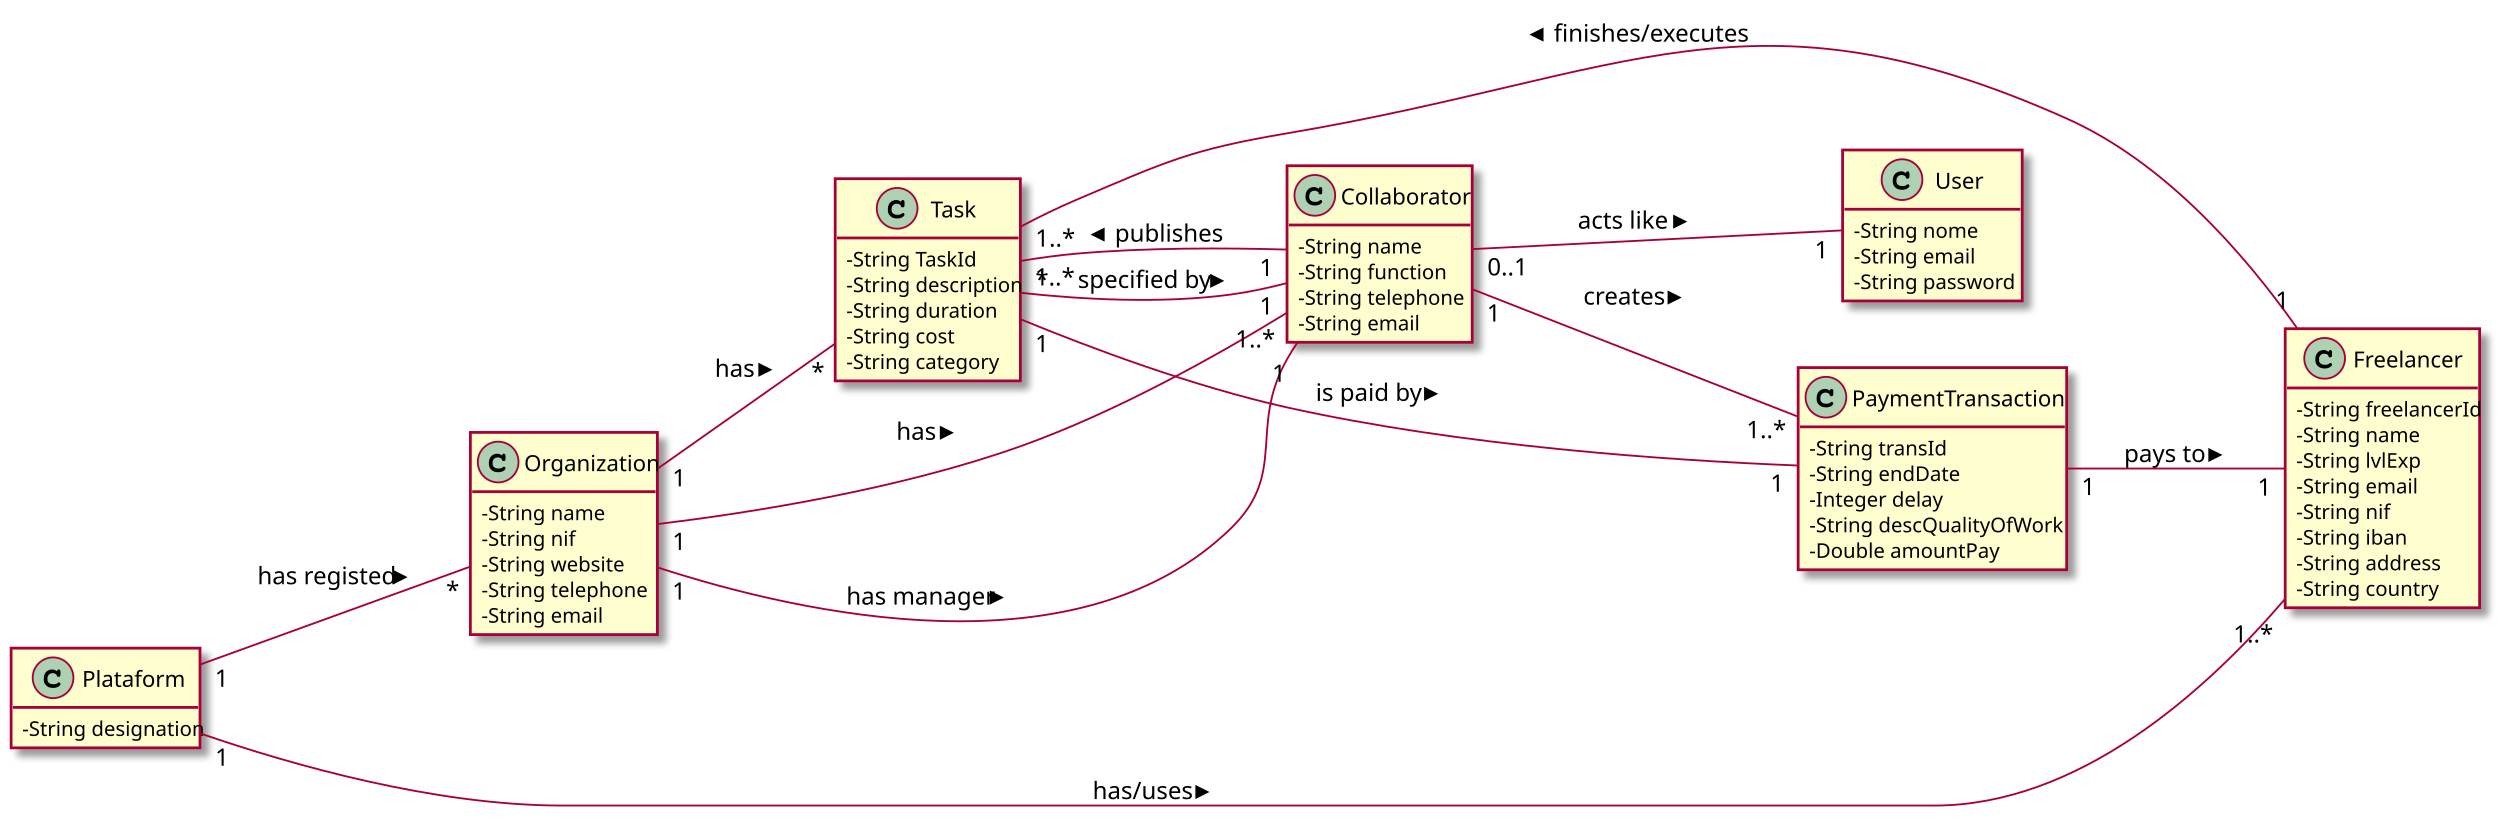
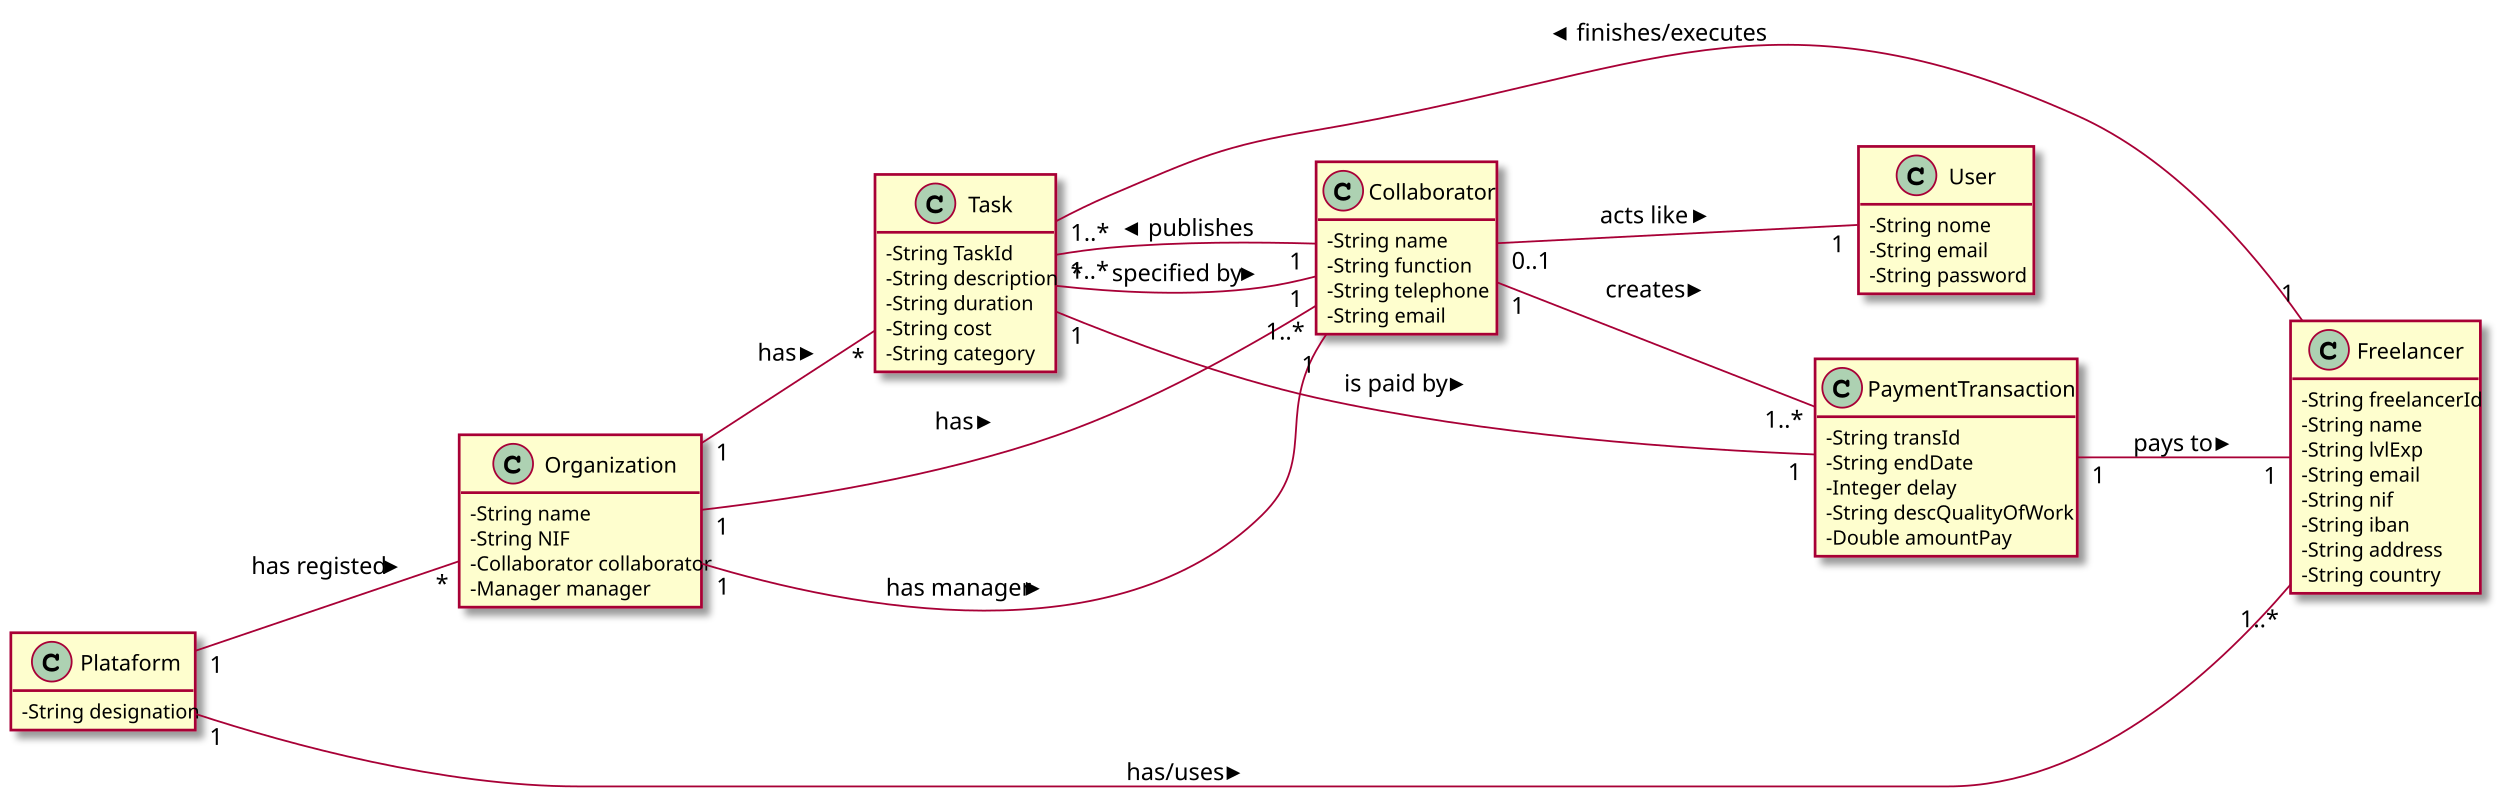
- <svg xmlns="http://www.w3.org/2000/svg" contentScriptType="application/ecmascript" contentStyleType="text/css" height="447px" preserveAspectRatio="none" style="width:1350px;height:447px;" version="1.1" viewBox="0 0 1350 447" width="1350px" zoomAndPan="magnify">
+ <svg xmlns="http://www.w3.org/2000/svg" contentScriptType="application/ecmascript" contentStyleType="text/css" height="625.8px" preserveAspectRatio="none" style="width:1936px;height:625px;" version="1.1" viewBox="0 0 1936 625" width="1936.2px" zoomAndPan="magnify">
  <defs>
-     <filter height="300%" id="f1ult54hyg0k96" width="300%" x="-1" y="-1">
-       <feGaussianBlur result="blurOut" stdDeviation="2.0" />
+     <filter height="300%" id="f19nruf8e9nfyc" width="300%" x="-1" y="-1">
+       <feGaussianBlur result="blurOut" stdDeviation="2.8" />
      <feColorMatrix in="blurOut" result="blurOut2" type="matrix" values="0 0 0 0 0 0 0 0 0 0 0 0 0 0 0 0 0 0 .4 0" />
-       <feOffset dx="4.0" dy="4.0" in="blurOut2" result="blurOut3" />
+       <feOffset dx="5.6" dy="5.6" in="blurOut2" result="blurOut3" />
      <feBlend in="SourceGraphic" in2="blurOut3" mode="normal" />
    </filter>
  </defs>
  <g>
-     <rect fill="#FEFECE" filter="url(#f1ult54hyg0k96)" height="109.18" id="Task" style="stroke: #A80036; stroke-width: 1.5;" width="100" x="451" y="96.5" />
-     <ellipse cx="484.45" cy="112.5" fill="#ADD1B2" rx="11" ry="11" style="stroke: #A80036; stroke-width: 1.0;" />
-     <path d="M486.45,109 Q486.653,108.5 486.887,108.25 Q487.122,108 487.387,108 Q487.856,108 488.153,108.281 Q488.45,108.562 488.45,109.219 L488.45,110.781 Q488.45,111.438 488.169,111.719 Q487.887,112 487.45,112 Q487.059,112 486.809,111.828 Q486.559,111.656 486.45,111.203 Q486.403,110.891 486.231,110.719 Q485.919,110.391 485.356,110.203 Q484.794,110 484.231,110 Q483.528,110 482.934,110.281 Q482.356,110.562 481.903,111.188 Q481.45,111.812 481.45,112.672 L481.45,113.594 Q481.45,114.625 482.294,115.312 Q483.137,116 484.637,116 Q485.528,116 486.153,115.797 Q486.512,115.688 486.919,115.328 Q487.184,115.125 487.325,115.062 Q487.466,115 487.637,115 Q487.966,115 488.2,115.266 Q488.45,115.516 488.45,115.875 Q488.45,116.219 488.106,116.625 Q487.606,117.219 486.809,117.547 Q485.762,118 484.481,118 Q482.981,118 481.778,117.406 Q480.809,116.938 480.122,115.922 Q479.45,114.906 479.45,113.703 L479.45,112.609 Q479.45,111.359 480.044,110.266 Q480.653,109.172 481.7,108.594 Q482.762,108 483.95,108 Q484.669,108 485.294,108.25 Q485.919,108.5 486.45,109 Z " />
-     <text fill="#000000" font-family="sans-serif" font-size="12" lengthAdjust="spacingAndGlyphs" textLength="27" x="502.55" y="117.41">Task</text>
-     <line style="stroke: #A80036; stroke-width: 1.5;" x1="452" x2="550" y1="128.5" y2="128.5" />
-     <text fill="#000000" font-family="sans-serif" font-size="11" lengthAdjust="spacingAndGlyphs" textLength="66" x="457" y="143.919">-String TaskId</text>
-     <text fill="#000000" font-family="sans-serif" font-size="11" lengthAdjust="spacingAndGlyphs" textLength="88" x="457" y="157.755">-String description</text>
-     <text fill="#000000" font-family="sans-serif" font-size="11" lengthAdjust="spacingAndGlyphs" textLength="74" x="457" y="171.591">-String duration</text>
-     <text fill="#000000" font-family="sans-serif" font-size="11" lengthAdjust="spacingAndGlyphs" textLength="56" x="457" y="185.427">-String cost</text>
-     <text fill="#000000" font-family="sans-serif" font-size="11" lengthAdjust="spacingAndGlyphs" textLength="78" x="457" y="199.263">-String category</text>
-     <rect fill="#FEFECE" filter="url(#f1ult54hyg0k96)" height="109.18" id="PaymentTransaction" style="stroke: #A80036; stroke-width: 1.5;" width="145" x="971" y="198.5" />
-     <ellipse cx="986" cy="214.5" fill="#ADD1B2" rx="11" ry="11" style="stroke: #A80036; stroke-width: 1.0;" />
-     <path d="M988,211 Q988.203,210.5 988.438,210.25 Q988.672,210 988.938,210 Q989.406,210 989.703,210.281 Q990,210.562 990,211.219 L990,212.781 Q990,213.438 989.719,213.719 Q989.438,214 989,214 Q988.609,214 988.359,213.828 Q988.109,213.656 988,213.203 Q987.953,212.891 987.781,212.719 Q987.469,212.391 986.906,212.203 Q986.344,212 985.781,212 Q985.078,212 984.484,212.281 Q983.906,212.562 983.453,213.188 Q983,213.812 983,214.672 L983,215.594 Q983,216.625 983.844,217.312 Q984.688,218 986.188,218 Q987.078,218 987.703,217.797 Q988.062,217.688 988.469,217.328 Q988.734,217.125 988.875,217.062 Q989.016,217 989.188,217 Q989.516,217 989.75,217.266 Q990,217.516 990,217.875 Q990,218.219 989.656,218.625 Q989.156,219.219 988.359,219.547 Q987.312,220 986.031,220 Q984.531,220 983.328,219.406 Q982.359,218.938 981.672,217.922 Q981,216.906 981,215.703 L981,214.609 Q981,213.359 981.594,212.266 Q982.203,211.172 983.25,210.594 Q984.312,210 985.5,210 Q986.219,210 986.844,210.25 Q987.469,210.5 988,211 Z " />
-     <text fill="#000000" font-family="sans-serif" font-size="12" lengthAdjust="spacingAndGlyphs" textLength="113" x="1000" y="219.41">PaymentTransaction</text>
-     <line style="stroke: #A80036; stroke-width: 1.5;" x1="972" x2="1115" y1="230.5" y2="230.5" />
-     <text fill="#000000" font-family="sans-serif" font-size="11" lengthAdjust="spacingAndGlyphs" textLength="68" x="977" y="245.919">-String transId</text>
-     <text fill="#000000" font-family="sans-serif" font-size="11" lengthAdjust="spacingAndGlyphs" textLength="75" x="977" y="259.755">-String endDate</text>
-     <text fill="#000000" font-family="sans-serif" font-size="11" lengthAdjust="spacingAndGlyphs" textLength="66" x="977" y="273.591">-Integer delay</text>
-     <text fill="#000000" font-family="sans-serif" font-size="11" lengthAdjust="spacingAndGlyphs" textLength="129" x="977" y="287.427">-String descQualityOfWork</text>
-     <text fill="#000000" font-family="sans-serif" font-size="11" lengthAdjust="spacingAndGlyphs" textLength="93" x="977" y="301.263">-Double amountPay</text>
-     <rect fill="#FEFECE" filter="url(#f1ult54hyg0k96)" height="150.688" id="Freelancer" style="stroke: #A80036; stroke-width: 1.5;" width="105" x="1234" y="177.5" />
-     <ellipse cx="1255.3" cy="193.5" fill="#ADD1B2" rx="11" ry="11" style="stroke: #A80036; stroke-width: 1.0;" />
-     <path d="M1257.3,190 Q1257.503,189.5 1257.737,189.25 Q1257.972,189 1258.237,189 Q1258.706,189 1259.003,189.281 Q1259.3,189.562 1259.3,190.219 L1259.3,191.781 Q1259.3,192.438 1259.019,192.719 Q1258.737,193 1258.3,193 Q1257.909,193 1257.659,192.828 Q1257.409,192.656 1257.3,192.203 Q1257.253,191.891 1257.081,191.719 Q1256.769,191.391 1256.206,191.203 Q1255.644,191 1255.081,191 Q1254.378,191 1253.784,191.281 Q1253.206,191.562 1252.753,192.188 Q1252.3,192.812 1252.3,193.672 L1252.3,194.594 Q1252.3,195.625 1253.144,196.312 Q1253.987,197 1255.487,197 Q1256.378,197 1257.003,196.797 Q1257.362,196.688 1257.769,196.328 Q1258.034,196.125 1258.175,196.062 Q1258.316,196 1258.487,196 Q1258.816,196 1259.05,196.266 Q1259.3,196.516 1259.3,196.875 Q1259.3,197.219 1258.956,197.625 Q1258.456,198.219 1257.659,198.547 Q1256.612,199 1255.331,199 Q1253.831,199 1252.628,198.406 Q1251.659,197.938 1250.972,196.922 Q1250.3,195.906 1250.3,194.703 L1250.3,193.609 Q1250.3,192.359 1250.894,191.266 Q1251.503,190.172 1252.55,189.594 Q1253.612,189 1254.8,189 Q1255.519,189 1256.144,189.25 Q1256.769,189.5 1257.3,190 Z " />
-     <text fill="#000000" font-family="sans-serif" font-size="12" lengthAdjust="spacingAndGlyphs" textLength="59" x="1270.7" y="198.41">Freelancer</text>
-     <line style="stroke: #A80036; stroke-width: 1.5;" x1="1235" x2="1338" y1="209.5" y2="209.5" />
-     <text fill="#000000" font-family="sans-serif" font-size="11" lengthAdjust="spacingAndGlyphs" textLength="93" x="1240" y="224.919">-String freelancerId</text>
-     <text fill="#000000" font-family="sans-serif" font-size="11" lengthAdjust="spacingAndGlyphs" textLength="61" x="1240" y="238.755">-String name</text>
-     <text fill="#000000" font-family="sans-serif" font-size="11" lengthAdjust="spacingAndGlyphs" textLength="63" x="1240" y="252.591">-String lvlExp</text>
-     <text fill="#000000" font-family="sans-serif" font-size="11" lengthAdjust="spacingAndGlyphs" textLength="59" x="1240" y="266.427">-String email</text>
-     <text fill="#000000" font-family="sans-serif" font-size="11" lengthAdjust="spacingAndGlyphs" textLength="47" x="1240" y="280.263">-String nif</text>
-     <text fill="#000000" font-family="sans-serif" font-size="11" lengthAdjust="spacingAndGlyphs" textLength="55" x="1240" y="294.099">-String iban</text>
-     <text fill="#000000" font-family="sans-serif" font-size="11" lengthAdjust="spacingAndGlyphs" textLength="75" x="1240" y="307.935">-String address</text>
-     <text fill="#000000" font-family="sans-serif" font-size="11" lengthAdjust="spacingAndGlyphs" textLength="72" x="1240" y="321.771">-String country</text>
-     <rect fill="#FEFECE" filter="url(#f1ult54hyg0k96)" height="95.344" id="Collaborator" style="stroke: #A80036; stroke-width: 1.5;" width="100" x="695" y="89.5" />
-     <ellipse cx="710" cy="105.5" fill="#ADD1B2" rx="11" ry="11" style="stroke: #A80036; stroke-width: 1.0;" />
-     <path d="M712,102 Q712.203,101.5 712.438,101.25 Q712.672,101 712.938,101 Q713.406,101 713.703,101.281 Q714,101.562 714,102.219 L714,103.781 Q714,104.438 713.719,104.719 Q713.438,105 713,105 Q712.609,105 712.359,104.828 Q712.109,104.656 712,104.203 Q711.953,103.891 711.781,103.719 Q711.469,103.391 710.906,103.203 Q710.344,103 709.781,103 Q709.078,103 708.484,103.281 Q707.906,103.562 707.453,104.188 Q707,104.812 707,105.672 L707,106.594 Q707,107.625 707.844,108.312 Q708.688,109 710.188,109 Q711.078,109 711.703,108.797 Q712.062,108.688 712.469,108.328 Q712.734,108.125 712.875,108.062 Q713.016,108 713.188,108 Q713.516,108 713.75,108.266 Q714,108.516 714,108.875 Q714,109.219 713.656,109.625 Q713.156,110.219 712.359,110.547 Q711.312,111 710.031,111 Q708.531,111 707.328,110.406 Q706.359,109.938 705.672,108.922 Q705,107.906 705,106.703 L705,105.609 Q705,104.359 705.594,103.266 Q706.203,102.172 707.25,101.594 Q708.312,101 709.5,101 Q710.219,101 710.844,101.25 Q711.469,101.5 712,102 Z " />
-     <text fill="#000000" font-family="sans-serif" font-size="12" lengthAdjust="spacingAndGlyphs" textLength="68" x="724" y="110.41">Collaborator</text>
-     <line style="stroke: #A80036; stroke-width: 1.5;" x1="696" x2="794" y1="121.5" y2="121.5" />
-     <text fill="#000000" font-family="sans-serif" font-size="11" lengthAdjust="spacingAndGlyphs" textLength="61" x="701" y="136.919">-String name</text>
-     <text fill="#000000" font-family="sans-serif" font-size="11" lengthAdjust="spacingAndGlyphs" textLength="74" x="701" y="150.755">-String function</text>
-     <text fill="#000000" font-family="sans-serif" font-size="11" lengthAdjust="spacingAndGlyphs" textLength="82" x="701" y="164.591">-String telephone</text>
-     <text fill="#000000" font-family="sans-serif" font-size="11" lengthAdjust="spacingAndGlyphs" textLength="59" x="701" y="178.427">-String email</text>
-     <rect fill="#FEFECE" filter="url(#f1ult54hyg0k96)" height="81.508" id="User" style="stroke: #A80036; stroke-width: 1.5;" width="97" x="995" y="81" />
-     <ellipse cx="1027.1" cy="97" fill="#ADD1B2" rx="11" ry="11" style="stroke: #A80036; stroke-width: 1.0;" />
-     <path d="M1029.1,93.5 Q1029.303,93 1029.537,92.75 Q1029.772,92.5 1030.037,92.5 Q1030.506,92.5 1030.803,92.781 Q1031.1,93.062 1031.1,93.719 L1031.1,95.281 Q1031.1,95.938 1030.819,96.219 Q1030.537,96.5 1030.1,96.5 Q1029.709,96.5 1029.459,96.328 Q1029.209,96.156 1029.1,95.703 Q1029.053,95.391 1028.881,95.219 Q1028.569,94.891 1028.006,94.703 Q1027.444,94.5 1026.881,94.5 Q1026.178,94.5 1025.584,94.781 Q1025.006,95.062 1024.553,95.688 Q1024.1,96.312 1024.1,97.172 L1024.1,98.094 Q1024.1,99.125 1024.944,99.812 Q1025.787,100.5 1027.287,100.5 Q1028.178,100.5 1028.803,100.297 Q1029.162,100.188 1029.569,99.828 Q1029.834,99.625 1029.975,99.562 Q1030.116,99.5 1030.287,99.5 Q1030.616,99.5 1030.85,99.766 Q1031.1,100.016 1031.1,100.375 Q1031.1,100.719 1030.756,101.125 Q1030.256,101.719 1029.459,102.047 Q1028.412,102.5 1027.131,102.5 Q1025.631,102.5 1024.428,101.906 Q1023.459,101.438 1022.772,100.422 Q1022.1,99.406 1022.1,98.203 L1022.1,97.109 Q1022.1,95.859 1022.694,94.766 Q1023.303,93.672 1024.35,93.094 Q1025.412,92.5 1026.6,92.5 Q1027.319,92.5 1027.944,92.75 Q1028.569,93 1029.1,93.5 Z " />
-     <text fill="#000000" font-family="sans-serif" font-size="12" lengthAdjust="spacingAndGlyphs" textLength="27" x="1044.9" y="101.91">User</text>
-     <line style="stroke: #A80036; stroke-width: 1.5;" x1="996" x2="1091" y1="113" y2="113" />
-     <text fill="#000000" font-family="sans-serif" font-size="11" lengthAdjust="spacingAndGlyphs" textLength="61" x="1001" y="128.419">-String nome</text>
-     <text fill="#000000" font-family="sans-serif" font-size="11" lengthAdjust="spacingAndGlyphs" textLength="59" x="1001" y="142.255">-String email</text>
-     <text fill="#000000" font-family="sans-serif" font-size="11" lengthAdjust="spacingAndGlyphs" textLength="85" x="1001" y="156.091">-String password</text>
-     <rect fill="#FEFECE" filter="url(#f1ult54hyg0k96)" height="53.836" id="Plataform" style="stroke: #A80036; stroke-width: 1.5;" width="102" x="6" y="350" />
-     <ellipse cx="28.65" cy="366" fill="#ADD1B2" rx="11" ry="11" style="stroke: #A80036; stroke-width: 1.0;" />
-     <path d="M30.65,362.5 Q30.853,362 31.087,361.75 Q31.322,361.5 31.587,361.5 Q32.056,361.5 32.353,361.781 Q32.65,362.062 32.65,362.719 L32.65,364.281 Q32.65,364.938 32.369,365.219 Q32.087,365.5 31.65,365.5 Q31.259,365.5 31.009,365.328 Q30.759,365.156 30.65,364.703 Q30.603,364.391 30.431,364.219 Q30.119,363.891 29.556,363.703 Q28.994,363.5 28.431,363.5 Q27.728,363.5 27.134,363.781 Q26.556,364.062 26.103,364.688 Q25.65,365.312 25.65,366.172 L25.65,367.094 Q25.65,368.125 26.494,368.812 Q27.337,369.5 28.837,369.5 Q29.728,369.5 30.353,369.297 Q30.712,369.188 31.119,368.828 Q31.384,368.625 31.525,368.562 Q31.666,368.5 31.837,368.5 Q32.166,368.5 32.4,368.766 Q32.65,369.016 32.65,369.375 Q32.65,369.719 32.306,370.125 Q31.806,370.719 31.009,371.047 Q29.962,371.5 28.681,371.5 Q27.181,371.5 25.978,370.906 Q25.009,370.438 24.322,369.422 Q23.65,368.406 23.65,367.203 L23.65,366.109 Q23.65,364.859 24.244,363.766 Q24.853,362.672 25.9,362.094 Q26.962,361.5 28.15,361.5 Q28.869,361.5 29.494,361.75 Q30.119,362 30.65,362.5 Z " />
-     <text fill="#000000" font-family="sans-serif" font-size="12" lengthAdjust="spacingAndGlyphs" textLength="53" x="44.35" y="370.91">Plataform</text>
-     <line style="stroke: #A80036; stroke-width: 1.5;" x1="7" x2="107" y1="382" y2="382" />
-     <text fill="#000000" font-family="sans-serif" font-size="11" lengthAdjust="spacingAndGlyphs" textLength="90" x="12" y="397.419">-String designation</text>
-     <rect fill="#FEFECE" filter="url(#f1ult54hyg0k96)" height="109.18" id="Organization" style="stroke: #A80036; stroke-width: 1.5;" width="101" x="254" y="233.5" />
-     <ellipse cx="269" cy="249.5" fill="#ADD1B2" rx="11" ry="11" style="stroke: #A80036; stroke-width: 1.0;" />
-     <path d="M271,246 Q271.203,245.5 271.438,245.25 Q271.672,245 271.938,245 Q272.406,245 272.703,245.281 Q273,245.562 273,246.219 L273,247.781 Q273,248.438 272.719,248.719 Q272.438,249 272,249 Q271.609,249 271.359,248.828 Q271.109,248.656 271,248.203 Q270.953,247.891 270.781,247.719 Q270.469,247.391 269.906,247.203 Q269.344,247 268.781,247 Q268.078,247 267.484,247.281 Q266.906,247.562 266.453,248.188 Q266,248.812 266,249.672 L266,250.594 Q266,251.625 266.844,252.312 Q267.688,253 269.188,253 Q270.078,253 270.703,252.797 Q271.062,252.688 271.469,252.328 Q271.734,252.125 271.875,252.062 Q272.016,252 272.188,252 Q272.516,252 272.75,252.266 Q273,252.516 273,252.875 Q273,253.219 272.656,253.625 Q272.156,254.219 271.359,254.547 Q270.312,255 269.031,255 Q267.531,255 266.328,254.406 Q265.359,253.938 264.672,252.922 Q264,251.906 264,250.703 L264,249.609 Q264,248.359 264.594,247.266 Q265.203,246.172 266.25,245.594 Q267.312,245 268.5,245 Q269.219,245 269.844,245.25 Q270.469,245.5 271,246 Z " />
-     <text fill="#000000" font-family="sans-serif" font-size="12" lengthAdjust="spacingAndGlyphs" textLength="69" x="283" y="254.41">Organization</text>
-     <line style="stroke: #A80036; stroke-width: 1.5;" x1="255" x2="354" y1="265.5" y2="265.5" />
-     <text fill="#000000" font-family="sans-serif" font-size="11" lengthAdjust="spacingAndGlyphs" textLength="61" x="260" y="280.919">-String name</text>
-     <text fill="#000000" font-family="sans-serif" font-size="11" lengthAdjust="spacingAndGlyphs" textLength="47" x="260" y="294.755">-String nif</text>
-     <text fill="#000000" font-family="sans-serif" font-size="11" lengthAdjust="spacingAndGlyphs" textLength="74" x="260" y="308.591">-String website</text>
-     <text fill="#000000" font-family="sans-serif" font-size="11" lengthAdjust="spacingAndGlyphs" textLength="82" x="260" y="322.427">-String telephone</text>
-     <text fill="#000000" font-family="sans-serif" font-size="11" lengthAdjust="spacingAndGlyphs" textLength="59" x="260" y="336.263">-String email</text>
-     <path d="M108.273,358.775 C150.778,343.365 211.348,321.408 253.714,306.049 " fill="none" id="Plataform-Organization" style="stroke: #A80036; stroke-width: 1.0;" />
-     <text fill="#000000" font-family="sans-serif" font-size="13" lengthAdjust="spacingAndGlyphs" textLength="71" x="139" y="315.495">has registed</text>
-     <polygon fill="#000000" points="213,308.676,219,311.676,213,314.676,213,308.676" style="stroke: #000000; stroke-width: 1.0;" />
-     <text fill="#000000" font-family="sans-serif" font-size="13" lengthAdjust="spacingAndGlyphs" textLength="7" x="115.975" y="370.868">1</text>
-     <text fill="#000000" font-family="sans-serif" font-size="13" lengthAdjust="spacingAndGlyphs" textLength="5" x="240.888" y="323.383">*</text>
-     <path d="M355.031,306.39 C432.728,331.665 582.851,365.477 665,285 C695.421,255.199 674.053,231.077 695,194 C696.797,190.819 698.788,187.651 700.907,184.533 " fill="none" id="Organization-Collaborator" style="stroke: #A80036; stroke-width: 1.0;" />
-     <text fill="#000000" font-family="sans-serif" font-size="13" lengthAdjust="spacingAndGlyphs" textLength="75" x="457" y="326.495">has manager</text>
-     <polygon fill="#000000" points="535,319.676,541,322.676,535,325.676,535,319.676" style="stroke: #000000; stroke-width: 1.0;" />
-     <text fill="#000000" font-family="sans-serif" font-size="13" lengthAdjust="spacingAndGlyphs" textLength="7" x="362.967" y="323.774">1</text>
-     <text fill="#000000" font-family="sans-serif" font-size="13" lengthAdjust="spacingAndGlyphs" textLength="7" x="686.917" y="206.185">1</text>
-     <path d="M355.107,283.002 C405.54,276.888 485.377,264.339 551,241 C602.461,222.698 656.873,192.236 694.757,168.997 " fill="none" id="Organization-Collaborator-1" style="stroke: #A80036; stroke-width: 1.0;" />
-     <text fill="#000000" font-family="sans-serif" font-size="13" lengthAdjust="spacingAndGlyphs" textLength="21" x="484" y="237.495">has</text>
-     <polygon fill="#000000" points="508,230.676,514,233.676,508,236.676,508,230.676" style="stroke: #000000; stroke-width: 1.0;" />
-     <text fill="#000000" font-family="sans-serif" font-size="13" lengthAdjust="spacingAndGlyphs" textLength="7" x="363.054" y="296.951">1</text>
-     <text fill="#000000" font-family="sans-serif" font-size="13" lengthAdjust="spacingAndGlyphs" textLength="20" x="667.038" y="187.617">1..*</text>
-     <path d="M1240.42,177.205 C1210.88,135.358 1168.12,87.267 1116,64 C945.11,-12.288 879.528,40.813 695,72 C642.61,80.854 629.894,87.203 581,108 C571.085,112.217 560.776,117.285 551.005,122.438 " fill="none" id="Freelancer-Task" style="stroke: #A80036; stroke-width: 1.0;" />
-     <polygon fill="#000000" points="833,15.676,827,18.676,833,21.676,833,15.676" style="stroke: #000000; stroke-width: 1.0;" />
-     <text fill="#000000" font-family="sans-serif" font-size="13" lengthAdjust="spacingAndGlyphs" textLength="101" x="839" y="22.495">finishes/executes</text>
-     <text fill="#000000" font-family="sans-serif" font-size="13" lengthAdjust="spacingAndGlyphs" textLength="7" x="1228.694" y="166.745">1</text>
-     <text fill="#000000" font-family="sans-serif" font-size="13" lengthAdjust="spacingAndGlyphs" textLength="20" x="559.068" y="133.182">1..*</text>
-     <path d="M551.381,172.508 C589.788,188.284 644.81,208.828 695,220 C788.906,240.902 899.976,248.571 970.812,251.381 " fill="none" id="Task-PaymentTransaction" style="stroke: #A80036; stroke-width: 1.0;" />
-     <text fill="#000000" font-family="sans-serif" font-size="13" lengthAdjust="spacingAndGlyphs" textLength="56" x="710.5" y="216.495">is paid by</text>
-     <polygon fill="#000000" points="769.5,209.676,775.5,212.676,769.5,215.676,769.5,209.676" style="stroke: #000000; stroke-width: 1.0;" />
-     <text fill="#000000" font-family="sans-serif" font-size="13" lengthAdjust="spacingAndGlyphs" textLength="7" x="558.958" y="190.165">1</text>
-     <text fill="#000000" font-family="sans-serif" font-size="13" lengthAdjust="spacingAndGlyphs" textLength="7" x="955.955" y="265.543">1</text>
-     <path d="M1116.16,253 C1153.9,253 1199.33,253 1233.63,253 " fill="none" id="PaymentTransaction-Freelancer" style="stroke: #A80036; stroke-width: 1.0;" />
-     <text fill="#000000" font-family="sans-serif" font-size="13" lengthAdjust="spacingAndGlyphs" textLength="43" x="1147" y="249.495">pays to</text>
-     <polygon fill="#000000" points="1193,242.676,1199,245.676,1193,248.676,1193,242.676" style="stroke: #000000; stroke-width: 1.0;" />
-     <text fill="#000000" font-family="sans-serif" font-size="13" lengthAdjust="spacingAndGlyphs" textLength="7" x="1124.014" y="267.329">1</text>
-     <text fill="#000000" font-family="sans-serif" font-size="13" lengthAdjust="spacingAndGlyphs" textLength="7" x="1219.055" y="267.615">1</text>
-     <path d="M795.294,156.285 C843.213,175.033 916.517,203.712 970.871,224.977 " fill="none" id="Collaborator-PaymentTransaction" style="stroke: #A80036; stroke-width: 1.0;" />
-     <text fill="#000000" font-family="sans-serif" font-size="13" lengthAdjust="spacingAndGlyphs" textLength="43" x="855" y="164.495">creates</text>
-     <polygon fill="#000000" points="901,157.676,907,160.676,901,163.676,901,157.676" style="stroke: #000000; stroke-width: 1.0;" />
-     <text fill="#000000" font-family="sans-serif" font-size="13" lengthAdjust="spacingAndGlyphs" textLength="7" x="802.859" y="173.618">1</text>
-     <text fill="#000000" font-family="sans-serif" font-size="13" lengthAdjust="spacingAndGlyphs" textLength="20" x="942.995" y="236.572">1..*</text>
-     <path d="M355.084,253.075 C384.459,232.383 421.544,206.262 450.844,185.624 " fill="none" id="Organization-Task" style="stroke: #A80036; stroke-width: 1.0;" />
-     <text fill="#000000" font-family="sans-serif" font-size="13" lengthAdjust="spacingAndGlyphs" textLength="21" x="386" y="203.495">has</text>
-     <polygon fill="#000000" points="410,196.676,416,199.676,410,202.676,410,196.676" style="stroke: #000000; stroke-width: 1.0;" />
-     <text fill="#000000" font-family="sans-serif" font-size="13" lengthAdjust="spacingAndGlyphs" textLength="7" x="363.028" y="262.628">1</text>
-     <text fill="#000000" font-family="sans-serif" font-size="13" lengthAdjust="spacingAndGlyphs" textLength="5" x="438.11" y="205.392">*</text>
-     <path d="M551.062,158.104 C583.526,161.652 626.963,164.197 665,159 C674.733,157.67 684.959,155.459 694.704,152.938 " fill="none" id="Task-Collaborator" style="stroke: #A80036; stroke-width: 1.0;" />
-     <text fill="#000000" font-family="sans-serif" font-size="13" lengthAdjust="spacingAndGlyphs" textLength="69" x="582" y="155.495">specified by</text>
-     <polygon fill="#000000" points="654,148.676,660,151.676,654,154.676,654,148.676" style="stroke: #000000; stroke-width: 1.0;" />
-     <text fill="#000000" font-family="sans-serif" font-size="13" lengthAdjust="spacingAndGlyphs" textLength="5" x="559.111" y="155.475">*</text>
-     <text fill="#000000" font-family="sans-serif" font-size="13" lengthAdjust="spacingAndGlyphs" textLength="7" x="680.139" y="169.8">1</text>
-     <path d="M694.685,134.757 C662.304,133.837 619.056,133.654 581,137 C571.287,137.854 560.979,139.288 551.128,140.92 " fill="none" id="Collaborator-Task" style="stroke: #A80036; stroke-width: 1.0;" />
-     <polygon fill="#000000" points="596,123.676,590,126.676,596,129.676,596,123.676" style="stroke: #000000; stroke-width: 1.0;" />
-     <text fill="#000000" font-family="sans-serif" font-size="13" lengthAdjust="spacingAndGlyphs" textLength="55" x="602" y="130.495">publishes</text>
-     <text fill="#000000" font-family="sans-serif" font-size="13" lengthAdjust="spacingAndGlyphs" textLength="7" x="680.117" y="149.062">1</text>
-     <text fill="#000000" font-family="sans-serif" font-size="13" lengthAdjust="spacingAndGlyphs" textLength="20" x="558.832" y="154.16">1..*</text>
-     <path d="M795.294,134.506 C850.623,131.707 939.795,127.196 994.564,124.425 " fill="none" id="Collaborator-User" style="stroke: #A80036; stroke-width: 1.0;" />
-     <text fill="#000000" font-family="sans-serif" font-size="13" lengthAdjust="spacingAndGlyphs" textLength="49" x="852" y="123.495">acts like</text>
-     <polygon fill="#000000" points="904,116.676,910,119.676,904,122.676,904,116.676" style="stroke: #000000; stroke-width: 1.0;" />
-     <text fill="#000000" font-family="sans-serif" font-size="13" lengthAdjust="spacingAndGlyphs" textLength="22" x="803.147" y="148.707">0..1</text>
-     <text fill="#000000" font-family="sans-serif" font-size="13" lengthAdjust="spacingAndGlyphs" textLength="7" x="979.862" y="139.513">1</text>
-     <path d="M108.431,396.152 C157.495,413.046 234.523,435 303.5,435 C303.5,435 303.5,435 1044.5,435 C1121.84,435 1190.06,374.581 1234,323.366 " fill="none" id="Plataform-Freelancer" style="stroke: #A80036; stroke-width: 1.0;" />
-     <text fill="#000000" font-family="sans-serif" font-size="13" lengthAdjust="spacingAndGlyphs" textLength="53" x="590" y="431.495">has/uses</text>
-     <polygon fill="#000000" points="646,424.676,652,427.676,646,430.676,646,424.676" style="stroke: #000000; stroke-width: 1.0;" />
-     <text fill="#000000" font-family="sans-serif" font-size="13" lengthAdjust="spacingAndGlyphs" textLength="7" x="116.156" y="413.502">1</text>
-     <text fill="#000000" font-family="sans-serif" font-size="13" lengthAdjust="spacingAndGlyphs" textLength="20" x="1205.992" y="346.944">1..*</text>
+     <rect fill="#FEFECE" filter="url(#f19nruf8e9nfyc)" height="152.852" id="Task" style="stroke: #A80036; stroke-width: 2.1;" width="140" x="677.6" y="135.1" />
+     <ellipse cx="724.43" cy="157.5" fill="#ADD1B2" rx="15.4" ry="15.4" style="stroke: #A80036; stroke-width: 1.4;" />
+     <path d="M727.23,152.6 Q727.514,151.9 727.842,151.55 Q728.171,151.2 728.543,151.2 Q729.199,151.2 729.614,151.594 Q730.03,151.988 730.03,152.906 L730.03,155.094 Q730.03,156.012 729.636,156.406 Q729.242,156.8 728.63,156.8 Q728.083,156.8 727.733,156.559 Q727.383,156.319 727.23,155.684 Q727.164,155.247 726.924,155.006 Q726.486,154.547 725.699,154.284 Q724.911,154 724.124,154 Q723.139,154 722.308,154.394 Q721.499,154.787 720.864,155.662 Q720.23,156.537 720.23,157.741 L720.23,159.031 Q720.23,160.475 721.411,161.438 Q722.592,162.4 724.692,162.4 Q725.939,162.4 726.814,162.116 Q727.317,161.963 727.886,161.459 Q728.258,161.175 728.455,161.088 Q728.652,161 728.893,161 Q729.352,161 729.68,161.372 Q730.03,161.722 730.03,162.225 Q730.03,162.706 729.549,163.275 Q728.849,164.106 727.733,164.566 Q726.268,165.2 724.474,165.2 Q722.374,165.2 720.689,164.369 Q719.333,163.713 718.371,162.291 Q717.43,160.869 717.43,159.184 L717.43,157.653 Q717.43,155.903 718.261,154.372 Q719.114,152.841 720.58,152.031 Q722.067,151.2 723.73,151.2 Q724.736,151.2 725.611,151.55 Q726.486,151.9 727.23,152.6 Z " />
+     <text fill="#000000" font-family="sans-serif" font-size="16.8" lengthAdjust="spacingAndGlyphs" textLength="37.8" x="749.77" y="164.374">Task</text>
+     <line style="stroke: #A80036; stroke-width: 2.1;" x1="679" x2="816.2" y1="179.9" y2="179.9" />
+     <text fill="#000000" font-family="sans-serif" font-size="15.4" lengthAdjust="spacingAndGlyphs" textLength="92.4" x="686" y="201.487">-String TaskId</text>
+     <text fill="#000000" font-family="sans-serif" font-size="15.4" lengthAdjust="spacingAndGlyphs" textLength="123.2" x="686" y="220.857">-String description</text>
+     <text fill="#000000" font-family="sans-serif" font-size="15.4" lengthAdjust="spacingAndGlyphs" textLength="103.6" x="686" y="240.227">-String duration</text>
+     <text fill="#000000" font-family="sans-serif" font-size="15.4" lengthAdjust="spacingAndGlyphs" textLength="78.4" x="686" y="259.598">-String cost</text>
+     <text fill="#000000" font-family="sans-serif" font-size="15.4" lengthAdjust="spacingAndGlyphs" textLength="109.2" x="686" y="278.968">-String category</text>
+     <rect fill="#FEFECE" filter="url(#f19nruf8e9nfyc)" height="152.852" id="PaymentTransaction" style="stroke: #A80036; stroke-width: 2.1;" width="203" x="1405.6" y="277.9" />
+     <ellipse cx="1426.6" cy="300.3" fill="#ADD1B2" rx="15.4" ry="15.4" style="stroke: #A80036; stroke-width: 1.4;" />
+     <path d="M1429.4,295.4 Q1429.684,294.7 1430.013,294.35 Q1430.341,294 1430.713,294 Q1431.369,294 1431.784,294.394 Q1432.2,294.788 1432.2,295.706 L1432.2,297.894 Q1432.2,298.812 1431.806,299.206 Q1431.412,299.6 1430.8,299.6 Q1430.253,299.6 1429.903,299.359 Q1429.553,299.119 1429.4,298.484 Q1429.334,298.047 1429.094,297.806 Q1428.656,297.347 1427.869,297.084 Q1427.081,296.8 1426.294,296.8 Q1425.309,296.8 1424.478,297.194 Q1423.669,297.587 1423.034,298.462 Q1422.4,299.337 1422.4,300.541 L1422.4,301.831 Q1422.4,303.275 1423.581,304.238 Q1424.763,305.2 1426.862,305.2 Q1428.109,305.2 1428.984,304.916 Q1429.487,304.762 1430.056,304.259 Q1430.428,303.975 1430.625,303.887 Q1430.822,303.8 1431.062,303.8 Q1431.522,303.8 1431.85,304.172 Q1432.2,304.522 1432.2,305.025 Q1432.2,305.506 1431.719,306.075 Q1431.019,306.906 1429.903,307.366 Q1428.438,308 1426.644,308 Q1424.544,308 1422.859,307.169 Q1421.503,306.512 1420.541,305.091 Q1419.6,303.669 1419.6,301.984 L1419.6,300.453 Q1419.6,298.703 1420.431,297.172 Q1421.284,295.641 1422.75,294.831 Q1424.237,294 1425.9,294 Q1426.906,294 1427.781,294.35 Q1428.656,294.7 1429.4,295.4 Z " />
+     <text fill="#000000" font-family="sans-serif" font-size="16.8" lengthAdjust="spacingAndGlyphs" textLength="158.2" x="1446.2" y="307.174">PaymentTransaction</text>
+     <line style="stroke: #A80036; stroke-width: 2.1;" x1="1407" x2="1607.2" y1="322.7" y2="322.7" />
+     <text fill="#000000" font-family="sans-serif" font-size="15.4" lengthAdjust="spacingAndGlyphs" textLength="95.2" x="1414" y="344.286">-String transId</text>
+     <text fill="#000000" font-family="sans-serif" font-size="15.4" lengthAdjust="spacingAndGlyphs" textLength="105" x="1414" y="363.657">-String endDate</text>
+     <text fill="#000000" font-family="sans-serif" font-size="15.4" lengthAdjust="spacingAndGlyphs" textLength="92.4" x="1414" y="383.027">-Integer delay</text>
+     <text fill="#000000" font-family="sans-serif" font-size="15.4" lengthAdjust="spacingAndGlyphs" textLength="180.6" x="1414" y="402.397">-String descQualityOfWork</text>
+     <text fill="#000000" font-family="sans-serif" font-size="15.4" lengthAdjust="spacingAndGlyphs" textLength="130.2" x="1414" y="421.768">-Double amountPay</text>
+     <rect fill="#FEFECE" filter="url(#f19nruf8e9nfyc)" height="210.963" id="Freelancer" style="stroke: #A80036; stroke-width: 2.1;" width="147" x="1773.8" y="248.5" />
+     <ellipse cx="1803.62" cy="270.9" fill="#ADD1B2" rx="15.4" ry="15.4" style="stroke: #A80036; stroke-width: 1.4;" />
+     <path d="M1806.42,266 Q1806.704,265.3 1807.033,264.95 Q1807.361,264.6 1807.733,264.6 Q1808.389,264.6 1808.804,264.994 Q1809.22,265.387 1809.22,266.306 L1809.22,268.494 Q1809.22,269.413 1808.826,269.806 Q1808.432,270.2 1807.82,270.2 Q1807.273,270.2 1806.923,269.959 Q1806.573,269.719 1806.42,269.084 Q1806.354,268.647 1806.114,268.406 Q1805.676,267.947 1804.889,267.684 Q1804.101,267.4 1803.314,267.4 Q1802.329,267.4 1801.498,267.794 Q1800.689,268.188 1800.054,269.062 Q1799.42,269.938 1799.42,271.141 L1799.42,272.431 Q1799.42,273.875 1800.601,274.837 Q1801.783,275.8 1803.882,275.8 Q1805.129,275.8 1806.004,275.516 Q1806.507,275.363 1807.076,274.859 Q1807.448,274.575 1807.645,274.488 Q1807.842,274.4 1808.082,274.4 Q1808.542,274.4 1808.87,274.772 Q1809.22,275.122 1809.22,275.625 Q1809.22,276.106 1808.739,276.675 Q1808.039,277.506 1806.923,277.966 Q1805.457,278.6 1803.664,278.6 Q1801.564,278.6 1799.879,277.769 Q1798.523,277.113 1797.561,275.691 Q1796.62,274.269 1796.62,272.584 L1796.62,271.053 Q1796.62,269.303 1797.451,267.772 Q1798.304,266.241 1799.77,265.431 Q1801.257,264.6 1802.92,264.6 Q1803.926,264.6 1804.801,264.95 Q1805.676,265.3 1806.42,266 Z " />
+     <text fill="#000000" font-family="sans-serif" font-size="16.8" lengthAdjust="spacingAndGlyphs" textLength="82.6" x="1825.18" y="277.774">Freelancer</text>
+     <line style="stroke: #A80036; stroke-width: 2.1;" x1="1775.2" x2="1919.4" y1="293.3" y2="293.3" />
+     <text fill="#000000" font-family="sans-serif" font-size="15.4" lengthAdjust="spacingAndGlyphs" textLength="130.2" x="1782.2" y="314.887">-String freelancerId</text>
+     <text fill="#000000" font-family="sans-serif" font-size="15.4" lengthAdjust="spacingAndGlyphs" textLength="85.4" x="1782.2" y="334.257">-String name</text>
+     <text fill="#000000" font-family="sans-serif" font-size="15.4" lengthAdjust="spacingAndGlyphs" textLength="88.2" x="1782.2" y="353.627">-String lvlExp</text>
+     <text fill="#000000" font-family="sans-serif" font-size="15.4" lengthAdjust="spacingAndGlyphs" textLength="82.6" x="1782.2" y="372.998">-String email</text>
+     <text fill="#000000" font-family="sans-serif" font-size="15.4" lengthAdjust="spacingAndGlyphs" textLength="65.8" x="1782.2" y="392.368">-String nif</text>
+     <text fill="#000000" font-family="sans-serif" font-size="15.4" lengthAdjust="spacingAndGlyphs" textLength="77" x="1782.2" y="411.738">-String iban</text>
+     <text fill="#000000" font-family="sans-serif" font-size="15.4" lengthAdjust="spacingAndGlyphs" textLength="105" x="1782.2" y="431.108">-String address</text>
+     <text fill="#000000" font-family="sans-serif" font-size="15.4" lengthAdjust="spacingAndGlyphs" textLength="100.8" x="1782.2" y="450.479">-String country</text>
+     <rect fill="#FEFECE" filter="url(#f19nruf8e9nfyc)" height="133.481" id="Collaborator" style="stroke: #A80036; stroke-width: 2.1;" width="140" x="1019.2" y="125.3" />
+     <ellipse cx="1040.2" cy="147.7" fill="#ADD1B2" rx="15.4" ry="15.4" style="stroke: #A80036; stroke-width: 1.4;" />
+     <path d="M1043,142.8 Q1043.284,142.1 1043.612,141.75 Q1043.941,141.4 1044.312,141.4 Q1044.969,141.4 1045.384,141.794 Q1045.8,142.188 1045.8,143.106 L1045.8,145.294 Q1045.8,146.213 1045.406,146.606 Q1045.013,147 1044.4,147 Q1043.853,147 1043.503,146.759 Q1043.153,146.519 1043,145.884 Q1042.934,145.447 1042.694,145.206 Q1042.256,144.747 1041.469,144.484 Q1040.681,144.2 1039.894,144.2 Q1038.909,144.2 1038.078,144.594 Q1037.269,144.988 1036.634,145.863 Q1036,146.738 1036,147.941 L1036,149.231 Q1036,150.675 1037.181,151.637 Q1038.362,152.6 1040.463,152.6 Q1041.709,152.6 1042.584,152.316 Q1043.088,152.162 1043.656,151.659 Q1044.028,151.375 1044.225,151.287 Q1044.422,151.2 1044.662,151.2 Q1045.122,151.2 1045.45,151.572 Q1045.8,151.922 1045.8,152.425 Q1045.8,152.906 1045.319,153.475 Q1044.619,154.306 1043.503,154.766 Q1042.037,155.4 1040.244,155.4 Q1038.144,155.4 1036.459,154.569 Q1035.103,153.912 1034.141,152.491 Q1033.2,151.069 1033.2,149.384 L1033.2,147.853 Q1033.2,146.103 1034.031,144.572 Q1034.884,143.041 1036.35,142.231 Q1037.838,141.4 1039.5,141.4 Q1040.506,141.4 1041.381,141.75 Q1042.256,142.1 1043,142.8 Z " />
+     <text fill="#000000" font-family="sans-serif" font-size="16.8" lengthAdjust="spacingAndGlyphs" textLength="95.2" x="1059.8" y="154.574">Collaborator</text>
+     <line style="stroke: #A80036; stroke-width: 2.1;" x1="1020.6" x2="1157.8" y1="170.1" y2="170.1" />
+     <text fill="#000000" font-family="sans-serif" font-size="15.4" lengthAdjust="spacingAndGlyphs" textLength="85.4" x="1027.6" y="191.686">-String name</text>
+     <text fill="#000000" font-family="sans-serif" font-size="15.4" lengthAdjust="spacingAndGlyphs" textLength="103.6" x="1027.6" y="211.057">-String function</text>
+     <text fill="#000000" font-family="sans-serif" font-size="15.4" lengthAdjust="spacingAndGlyphs" textLength="114.8" x="1027.6" y="230.427">-String telephone</text>
+     <text fill="#000000" font-family="sans-serif" font-size="15.4" lengthAdjust="spacingAndGlyphs" textLength="82.6" x="1027.6" y="249.798">-String email</text>
+     <rect fill="#FEFECE" filter="url(#f19nruf8e9nfyc)" height="114.111" id="User" style="stroke: #A80036; stroke-width: 2.1;" width="135.8" x="1439.2" y="113.4" />
+     <ellipse cx="1484.14" cy="135.8" fill="#ADD1B2" rx="15.4" ry="15.4" style="stroke: #A80036; stroke-width: 1.4;" />
+     <path d="M1486.94,130.9 Q1487.224,130.2 1487.553,129.85 Q1487.881,129.5 1488.253,129.5 Q1488.909,129.5 1489.324,129.894 Q1489.74,130.287 1489.74,131.206 L1489.74,133.394 Q1489.74,134.312 1489.346,134.706 Q1488.953,135.1 1488.34,135.1 Q1487.793,135.1 1487.443,134.859 Q1487.093,134.619 1486.94,133.984 Q1486.874,133.547 1486.634,133.306 Q1486.196,132.847 1485.409,132.584 Q1484.621,132.3 1483.834,132.3 Q1482.849,132.3 1482.018,132.694 Q1481.209,133.088 1480.574,133.963 Q1479.94,134.838 1479.94,136.041 L1479.94,137.331 Q1479.94,138.775 1481.121,139.738 Q1482.303,140.7 1484.402,140.7 Q1485.649,140.7 1486.524,140.416 Q1487.027,140.262 1487.596,139.759 Q1487.968,139.475 1488.165,139.387 Q1488.362,139.3 1488.602,139.3 Q1489.062,139.3 1489.39,139.672 Q1489.74,140.022 1489.74,140.525 Q1489.74,141.006 1489.259,141.575 Q1488.559,142.406 1487.443,142.866 Q1485.977,143.5 1484.184,143.5 Q1482.084,143.5 1480.399,142.669 Q1479.043,142.012 1478.081,140.591 Q1477.14,139.169 1477.14,137.484 L1477.14,135.953 Q1477.14,134.203 1477.971,132.672 Q1478.824,131.141 1480.29,130.331 Q1481.777,129.5 1483.44,129.5 Q1484.446,129.5 1485.321,129.85 Q1486.196,130.2 1486.94,130.9 Z " />
+     <text fill="#000000" font-family="sans-serif" font-size="16.8" lengthAdjust="spacingAndGlyphs" textLength="37.8" x="1509.06" y="142.674">User</text>
+     <line style="stroke: #A80036; stroke-width: 2.1;" x1="1440.6" x2="1573.6" y1="158.2" y2="158.2" />
+     <text fill="#000000" font-family="sans-serif" font-size="15.4" lengthAdjust="spacingAndGlyphs" textLength="85.4" x="1447.6" y="179.786">-String nome</text>
+     <text fill="#000000" font-family="sans-serif" font-size="15.4" lengthAdjust="spacingAndGlyphs" textLength="82.6" x="1447.6" y="199.157">-String email</text>
+     <text fill="#000000" font-family="sans-serif" font-size="15.4" lengthAdjust="spacingAndGlyphs" textLength="119" x="1447.6" y="218.527">-String password</text>
+     <rect fill="#FEFECE" filter="url(#f19nruf8e9nfyc)" height="75.37" id="Plataform" style="stroke: #A80036; stroke-width: 2.1;" width="142.8" x="8.4" y="490" />
+     <ellipse cx="40.11" cy="512.4" fill="#ADD1B2" rx="15.4" ry="15.4" style="stroke: #A80036; stroke-width: 1.4;" />
+     <path d="M42.91,507.5 Q43.194,506.8 43.523,506.45 Q43.851,506.1 44.222,506.1 Q44.879,506.1 45.294,506.494 Q45.71,506.887 45.71,507.806 L45.71,509.994 Q45.71,510.913 45.316,511.306 Q44.922,511.7 44.31,511.7 Q43.763,511.7 43.413,511.459 Q43.063,511.219 42.91,510.584 Q42.844,510.147 42.604,509.906 Q42.166,509.447 41.379,509.184 Q40.591,508.9 39.804,508.9 Q38.819,508.9 37.988,509.294 Q37.179,509.688 36.544,510.562 Q35.91,511.438 35.91,512.641 L35.91,513.931 Q35.91,515.375 37.091,516.337 Q38.273,517.3 40.373,517.3 Q41.619,517.3 42.494,517.016 Q42.998,516.862 43.566,516.359 Q43.938,516.075 44.135,515.987 Q44.332,515.9 44.572,515.9 Q45.032,515.9 45.36,516.272 Q45.71,516.622 45.71,517.125 Q45.71,517.606 45.229,518.175 Q44.529,519.006 43.413,519.466 Q41.947,520.1 40.154,520.1 Q38.054,520.1 36.369,519.269 Q35.013,518.612 34.051,517.191 Q33.11,515.769 33.11,514.084 L33.11,512.553 Q33.11,510.803 33.941,509.272 Q34.794,507.741 36.26,506.931 Q37.748,506.1 39.41,506.1 Q40.416,506.1 41.291,506.45 Q42.166,506.8 42.91,507.5 Z " />
+     <text fill="#000000" font-family="sans-serif" font-size="16.8" lengthAdjust="spacingAndGlyphs" textLength="74.2" x="62.09" y="519.274">Plataform</text>
+     <line style="stroke: #A80036; stroke-width: 2.1;" x1="9.8" x2="149.8" y1="534.8" y2="534.8" />
+     <text fill="#000000" font-family="sans-serif" font-size="15.4" lengthAdjust="spacingAndGlyphs" textLength="126" x="16.8" y="556.386">-String designation</text>
+     <rect fill="#FEFECE" filter="url(#f19nruf8e9nfyc)" height="133.481" id="Organization" style="stroke: #A80036; stroke-width: 2.1;" width="187.6" x="355.6" y="336.7" />
+     <ellipse cx="397.39" cy="359.1" fill="#ADD1B2" rx="15.4" ry="15.4" style="stroke: #A80036; stroke-width: 1.4;" />
+     <path d="M400.19,354.2 Q400.474,353.5 400.803,353.15 Q401.131,352.8 401.502,352.8 Q402.159,352.8 402.574,353.194 Q402.99,353.587 402.99,354.506 L402.99,356.694 Q402.99,357.613 402.596,358.006 Q402.202,358.4 401.59,358.4 Q401.043,358.4 400.693,358.159 Q400.343,357.919 400.19,357.284 Q400.124,356.847 399.884,356.606 Q399.446,356.147 398.659,355.884 Q397.871,355.6 397.084,355.6 Q396.099,355.6 395.268,355.994 Q394.459,356.387 393.824,357.262 Q393.19,358.137 393.19,359.341 L393.19,360.631 Q393.19,362.075 394.371,363.038 Q395.553,364 397.652,364 Q398.899,364 399.774,363.716 Q400.277,363.562 400.846,363.059 Q401.218,362.775 401.415,362.688 Q401.612,362.6 401.853,362.6 Q402.312,362.6 402.64,362.972 Q402.99,363.322 402.99,363.825 Q402.99,364.306 402.509,364.875 Q401.809,365.706 400.693,366.166 Q399.228,366.8 397.434,366.8 Q395.334,366.8 393.649,365.969 Q392.293,365.312 391.331,363.891 Q390.39,362.469 390.39,360.784 L390.39,359.253 Q390.39,357.503 391.221,355.972 Q392.074,354.441 393.54,353.631 Q395.027,352.8 396.69,352.8 Q397.696,352.8 398.571,353.15 Q399.446,353.5 400.19,354.2 Z " />
+     <text fill="#000000" font-family="sans-serif" font-size="16.8" lengthAdjust="spacingAndGlyphs" textLength="96.6" x="421.61" y="365.974">Organization</text>
+     <line style="stroke: #A80036; stroke-width: 2.1;" x1="357" x2="541.8" y1="381.5" y2="381.5" />
+     <text fill="#000000" font-family="sans-serif" font-size="15.4" lengthAdjust="spacingAndGlyphs" textLength="85.4" x="364" y="403.087">-String name</text>
+     <text fill="#000000" font-family="sans-serif" font-size="15.4" lengthAdjust="spacingAndGlyphs" textLength="70" x="364" y="422.457">-String NIF</text>
+     <text fill="#000000" font-family="sans-serif" font-size="15.4" lengthAdjust="spacingAndGlyphs" textLength="170.8" x="364" y="441.827">-Collaborator collaborator</text>
+     <text fill="#000000" font-family="sans-serif" font-size="15.4" lengthAdjust="spacingAndGlyphs" textLength="127.4" x="364" y="461.197">-Manager manager</text>
+     <path d="M151.488,503.923 C209.318,484.279 291.764,456.273 355.047,434.776 " fill="none" id="Plataform-Organization" style="stroke: #A80036; stroke-width: 1.4;" />
+     <text fill="#000000" font-family="sans-serif" font-size="18.2" lengthAdjust="spacingAndGlyphs" textLength="99.4" x="194.6" y="444.493">has registed</text>
+     <polygon fill="#000000" points="298.2,434.946,306.6,439.146,298.2,443.346,298.2,434.946" style="stroke: #000000; stroke-width: 1.4;" />
+     <text fill="#000000" font-family="sans-serif" font-size="18.2" lengthAdjust="spacingAndGlyphs" textLength="9.8" x="162.259" y="521.085">1</text>
+     <text fill="#000000" font-family="sans-serif" font-size="18.2" lengthAdjust="spacingAndGlyphs" textLength="7" x="337.344" y="458.348">*</text>
+     <path d="M543.262,436.436 C661.244,472.231 863.604,510.283 977.2,399 C1019.789,357.279 989.874,323.508 1019.2,271.6 C1021.716,267.147 1024.503,262.711 1027.47,258.346 " fill="none" id="Organization-Collaborator" style="stroke: #A80036; stroke-width: 1.4;" />
+     <text fill="#000000" font-family="sans-serif" font-size="18.2" lengthAdjust="spacingAndGlyphs" textLength="105" x="686" y="461.293">has manager</text>
+     <polygon fill="#000000" points="795.2,451.746,803.6,455.946,795.2,460.146,795.2,451.746" style="stroke: #000000; stroke-width: 1.4;" />
+     <text fill="#000000" font-family="sans-serif" font-size="18.2" lengthAdjust="spacingAndGlyphs" textLength="9.8" x="554.681" y="460.468">1</text>
+     <text fill="#000000" font-family="sans-serif" font-size="18.2" lengthAdjust="spacingAndGlyphs" textLength="9.8" x="1007.884" y="288.659">1</text>
+     <path d="M543.297,394.799 C618.729,386.021 727.199,368.959 817.6,337.4 C889.794,312.197 965.952,269.5 1018.945,236.839 " fill="none" id="Organization-Collaborator-1" style="stroke: #A80036; stroke-width: 1.4;" />
+     <text fill="#000000" font-family="sans-serif" font-size="18.2" lengthAdjust="spacingAndGlyphs" textLength="29.4" x="723.8" y="332.493">has</text>
+     <polygon fill="#000000" points="757.4,322.946,765.8,327.146,757.4,331.346,757.4,322.946" style="stroke: #000000; stroke-width: 1.4;" />
+     <text fill="#000000" font-family="sans-serif" font-size="18.2" lengthAdjust="spacingAndGlyphs" textLength="9.8" x="554.102" y="413.998">1</text>
+     <text fill="#000000" font-family="sans-serif" font-size="18.2" lengthAdjust="spacingAndGlyphs" textLength="28" x="980.15" y="262.939">1..*</text>
+     <path d="M1782.788,248.087 C1741.432,189.501 1681.568,122.174 1608.6,89.6 C1369.354,-17.203 1277.539,57.138 1019.2,100.8 C945.854,113.196 928.052,122.084 859.6,151.2 C845.719,157.104 831.286,164.199 817.607,171.413 " fill="none" id="Freelancer-Task" style="stroke: #A80036; stroke-width: 1.4;" />
+     <polygon fill="#000000" points="1212.4,21.946,1204,26.146,1212.4,30.346,1212.4,21.946" style="stroke: #000000; stroke-width: 1.4;" />
+     <text fill="#000000" font-family="sans-serif" font-size="18.2" lengthAdjust="spacingAndGlyphs" textLength="141.4" x="1220.8" y="31.493">finishes/executes</text>
+     <text fill="#000000" font-family="sans-serif" font-size="18.2" lengthAdjust="spacingAndGlyphs" textLength="9.8" x="1766.372" y="233.443">1</text>
+     <text fill="#000000" font-family="sans-serif" font-size="18.2" lengthAdjust="spacingAndGlyphs" textLength="28" x="828.895" y="186.454">1..*</text>
+     <path d="M818.133,241.511 C871.903,263.598 948.934,292.359 1019.2,308 C1150.668,337.263 1306.166,347.999 1405.337,351.933 " fill="none" id="Task-PaymentTransaction" style="stroke: #A80036; stroke-width: 1.4;" />
+     <text fill="#000000" font-family="sans-serif" font-size="18.2" lengthAdjust="spacingAndGlyphs" textLength="78.4" x="1040.9" y="303.093">is paid by</text>
+     <polygon fill="#000000" points="1123.5,293.546,1131.9,297.746,1123.5,301.946,1123.5,293.546" style="stroke: #000000; stroke-width: 1.4;" />
+     <text fill="#000000" font-family="sans-serif" font-size="18.2" lengthAdjust="spacingAndGlyphs" textLength="9.8" x="828.741" y="266.231">1</text>
+     <text fill="#000000" font-family="sans-serif" font-size="18.2" lengthAdjust="spacingAndGlyphs" textLength="9.8" x="1384.537" y="371.76">1</text>
+     <path d="M1608.824,354.2 C1661.66,354.2 1725.262,354.2 1773.282,354.2 " fill="none" id="PaymentTransaction-Freelancer" style="stroke: #A80036; stroke-width: 1.4;" />
+     <text fill="#000000" font-family="sans-serif" font-size="18.2" lengthAdjust="spacingAndGlyphs" textLength="60.2" x="1652" y="349.293">pays to</text>
+     <polygon fill="#000000" points="1716.4,339.746,1724.8,343.946,1716.4,348.146,1716.4,339.746" style="stroke: #000000; stroke-width: 1.4;" />
+     <text fill="#000000" font-family="sans-serif" font-size="18.2" lengthAdjust="spacingAndGlyphs" textLength="9.8" x="1619.82" y="374.261">1</text>
+     <text fill="#000000" font-family="sans-serif" font-size="18.2" lengthAdjust="spacingAndGlyphs" textLength="9.8" x="1752.877" y="374.661">1</text>
+     <path d="M1159.612,218.799 C1226.698,245.046 1329.324,285.197 1405.419,314.968 " fill="none" id="Collaborator-PaymentTransaction" style="stroke: #A80036; stroke-width: 1.4;" />
+     <text fill="#000000" font-family="sans-serif" font-size="18.2" lengthAdjust="spacingAndGlyphs" textLength="60.2" x="1243.2" y="230.293">creates</text>
+     <polygon fill="#000000" points="1307.6,220.746,1316,224.946,1307.6,229.146,1307.6,220.746" style="stroke: #000000; stroke-width: 1.4;" />
+     <text fill="#000000" font-family="sans-serif" font-size="18.2" lengthAdjust="spacingAndGlyphs" textLength="9.8" x="1170.202" y="243.065">1</text>
+     <text fill="#000000" font-family="sans-serif" font-size="18.2" lengthAdjust="spacingAndGlyphs" textLength="28" x="1366.394" y="331.201">1..*</text>
+     <path d="M543.456,343.039 C586.771,314.915 637.458,282.005 677.314,256.127 " fill="none" id="Organization-Task" style="stroke: #A80036; stroke-width: 1.4;" />
+     <text fill="#000000" font-family="sans-serif" font-size="18.2" lengthAdjust="spacingAndGlyphs" textLength="29.4" x="586.6" y="279.293">has</text>
+     <polygon fill="#000000" points="620.2,269.746,628.6,273.946,620.2,278.146,620.2,269.746" style="stroke: #000000; stroke-width: 1.4;" />
+     <text fill="#000000" font-family="sans-serif" font-size="18.2" lengthAdjust="spacingAndGlyphs" textLength="9.8" x="554.279" y="356.578">1</text>
+     <text fill="#000000" font-family="sans-serif" font-size="18.2" lengthAdjust="spacingAndGlyphs" textLength="7" x="659.477" y="283.252">*</text>
+     <path d="M817.687,221.346 C863.136,226.313 923.948,229.876 977.2,222.6 C990.826,220.738 1005.143,217.643 1018.786,214.113 " fill="none" id="Task-Collaborator" style="stroke: #A80036; stroke-width: 1.4;" />
+     <text fill="#000000" font-family="sans-serif" font-size="18.2" lengthAdjust="spacingAndGlyphs" textLength="96.6" x="861" y="217.693">specified by</text>
+     <polygon fill="#000000" points="961.8,208.146,970.2,212.346,961.8,216.546,961.8,208.146" style="stroke: #000000; stroke-width: 1.4;" />
+     <text fill="#000000" font-family="sans-serif" font-size="18.2" lengthAdjust="spacingAndGlyphs" textLength="7" x="828.955" y="217.665">*</text>
+     <text fill="#000000" font-family="sans-serif" font-size="18.2" lengthAdjust="spacingAndGlyphs" textLength="9.8" x="998.394" y="237.72">1</text>
+     <path d="M1018.759,188.66 C973.426,187.372 912.878,187.116 859.6,191.8 C846.002,192.996 831.571,195.003 817.779,197.288 " fill="none" id="Collaborator-Task" style="stroke: #A80036; stroke-width: 1.4;" />
+     <polygon fill="#000000" points="880.6,173.146,872.2,177.346,880.6,181.546,880.6,173.146" style="stroke: #000000; stroke-width: 1.4;" />
+     <text fill="#000000" font-family="sans-serif" font-size="18.2" lengthAdjust="spacingAndGlyphs" textLength="77" x="889" y="182.693">publishes</text>
+     <text fill="#000000" font-family="sans-serif" font-size="18.2" lengthAdjust="spacingAndGlyphs" textLength="9.8" x="998.364" y="208.687">1</text>
+     <text fill="#000000" font-family="sans-serif" font-size="18.2" lengthAdjust="spacingAndGlyphs" textLength="28" x="828.565" y="215.823">1..*</text>
+     <path d="M1159.612,188.308 C1237.072,184.39 1361.913,178.074 1438.584,174.195 " fill="none" id="Collaborator-User" style="stroke: #A80036; stroke-width: 1.4;" />
+     <text fill="#000000" font-family="sans-serif" font-size="18.2" lengthAdjust="spacingAndGlyphs" textLength="68.6" x="1239" y="172.893">acts like</text>
+     <polygon fill="#000000" points="1311.8,163.346,1320.2,167.546,1311.8,171.746,1311.8,163.346" style="stroke: #000000; stroke-width: 1.4;" />
+     <text fill="#000000" font-family="sans-serif" font-size="18.2" lengthAdjust="spacingAndGlyphs" textLength="30.8" x="1170.606" y="208.19">0..1</text>
+     <text fill="#000000" font-family="sans-serif" font-size="18.2" lengthAdjust="spacingAndGlyphs" textLength="9.8" x="1418.001" y="195.319">1</text>
+     <path d="M151.865,553.047 C224.987,576.884 342.992,609 448,609 C448,609 448,609 1508.5,609 C1616.776,609 1712.284,524.413 1773.8,452.712 " fill="none" id="Plataform-Freelancer" style="stroke: #A80036; stroke-width: 1.4;" />
+     <text fill="#000000" font-family="sans-serif" font-size="18.2" lengthAdjust="spacingAndGlyphs" textLength="74.2" x="872.2" y="604.093">has/uses</text>
+     <polygon fill="#000000" points="950.6,594.546,959,598.746,950.6,602.946,950.6,594.546" style="stroke: #000000; stroke-width: 1.4;" />
+     <text fill="#000000" font-family="sans-serif" font-size="18.2" lengthAdjust="spacingAndGlyphs" textLength="9.8" x="162.207" y="576.886">1</text>
+     <text fill="#000000" font-family="sans-serif" font-size="18.2" lengthAdjust="spacingAndGlyphs" textLength="28" x="1734.589" y="485.722">1..*</text>
  </g>
</svg>
